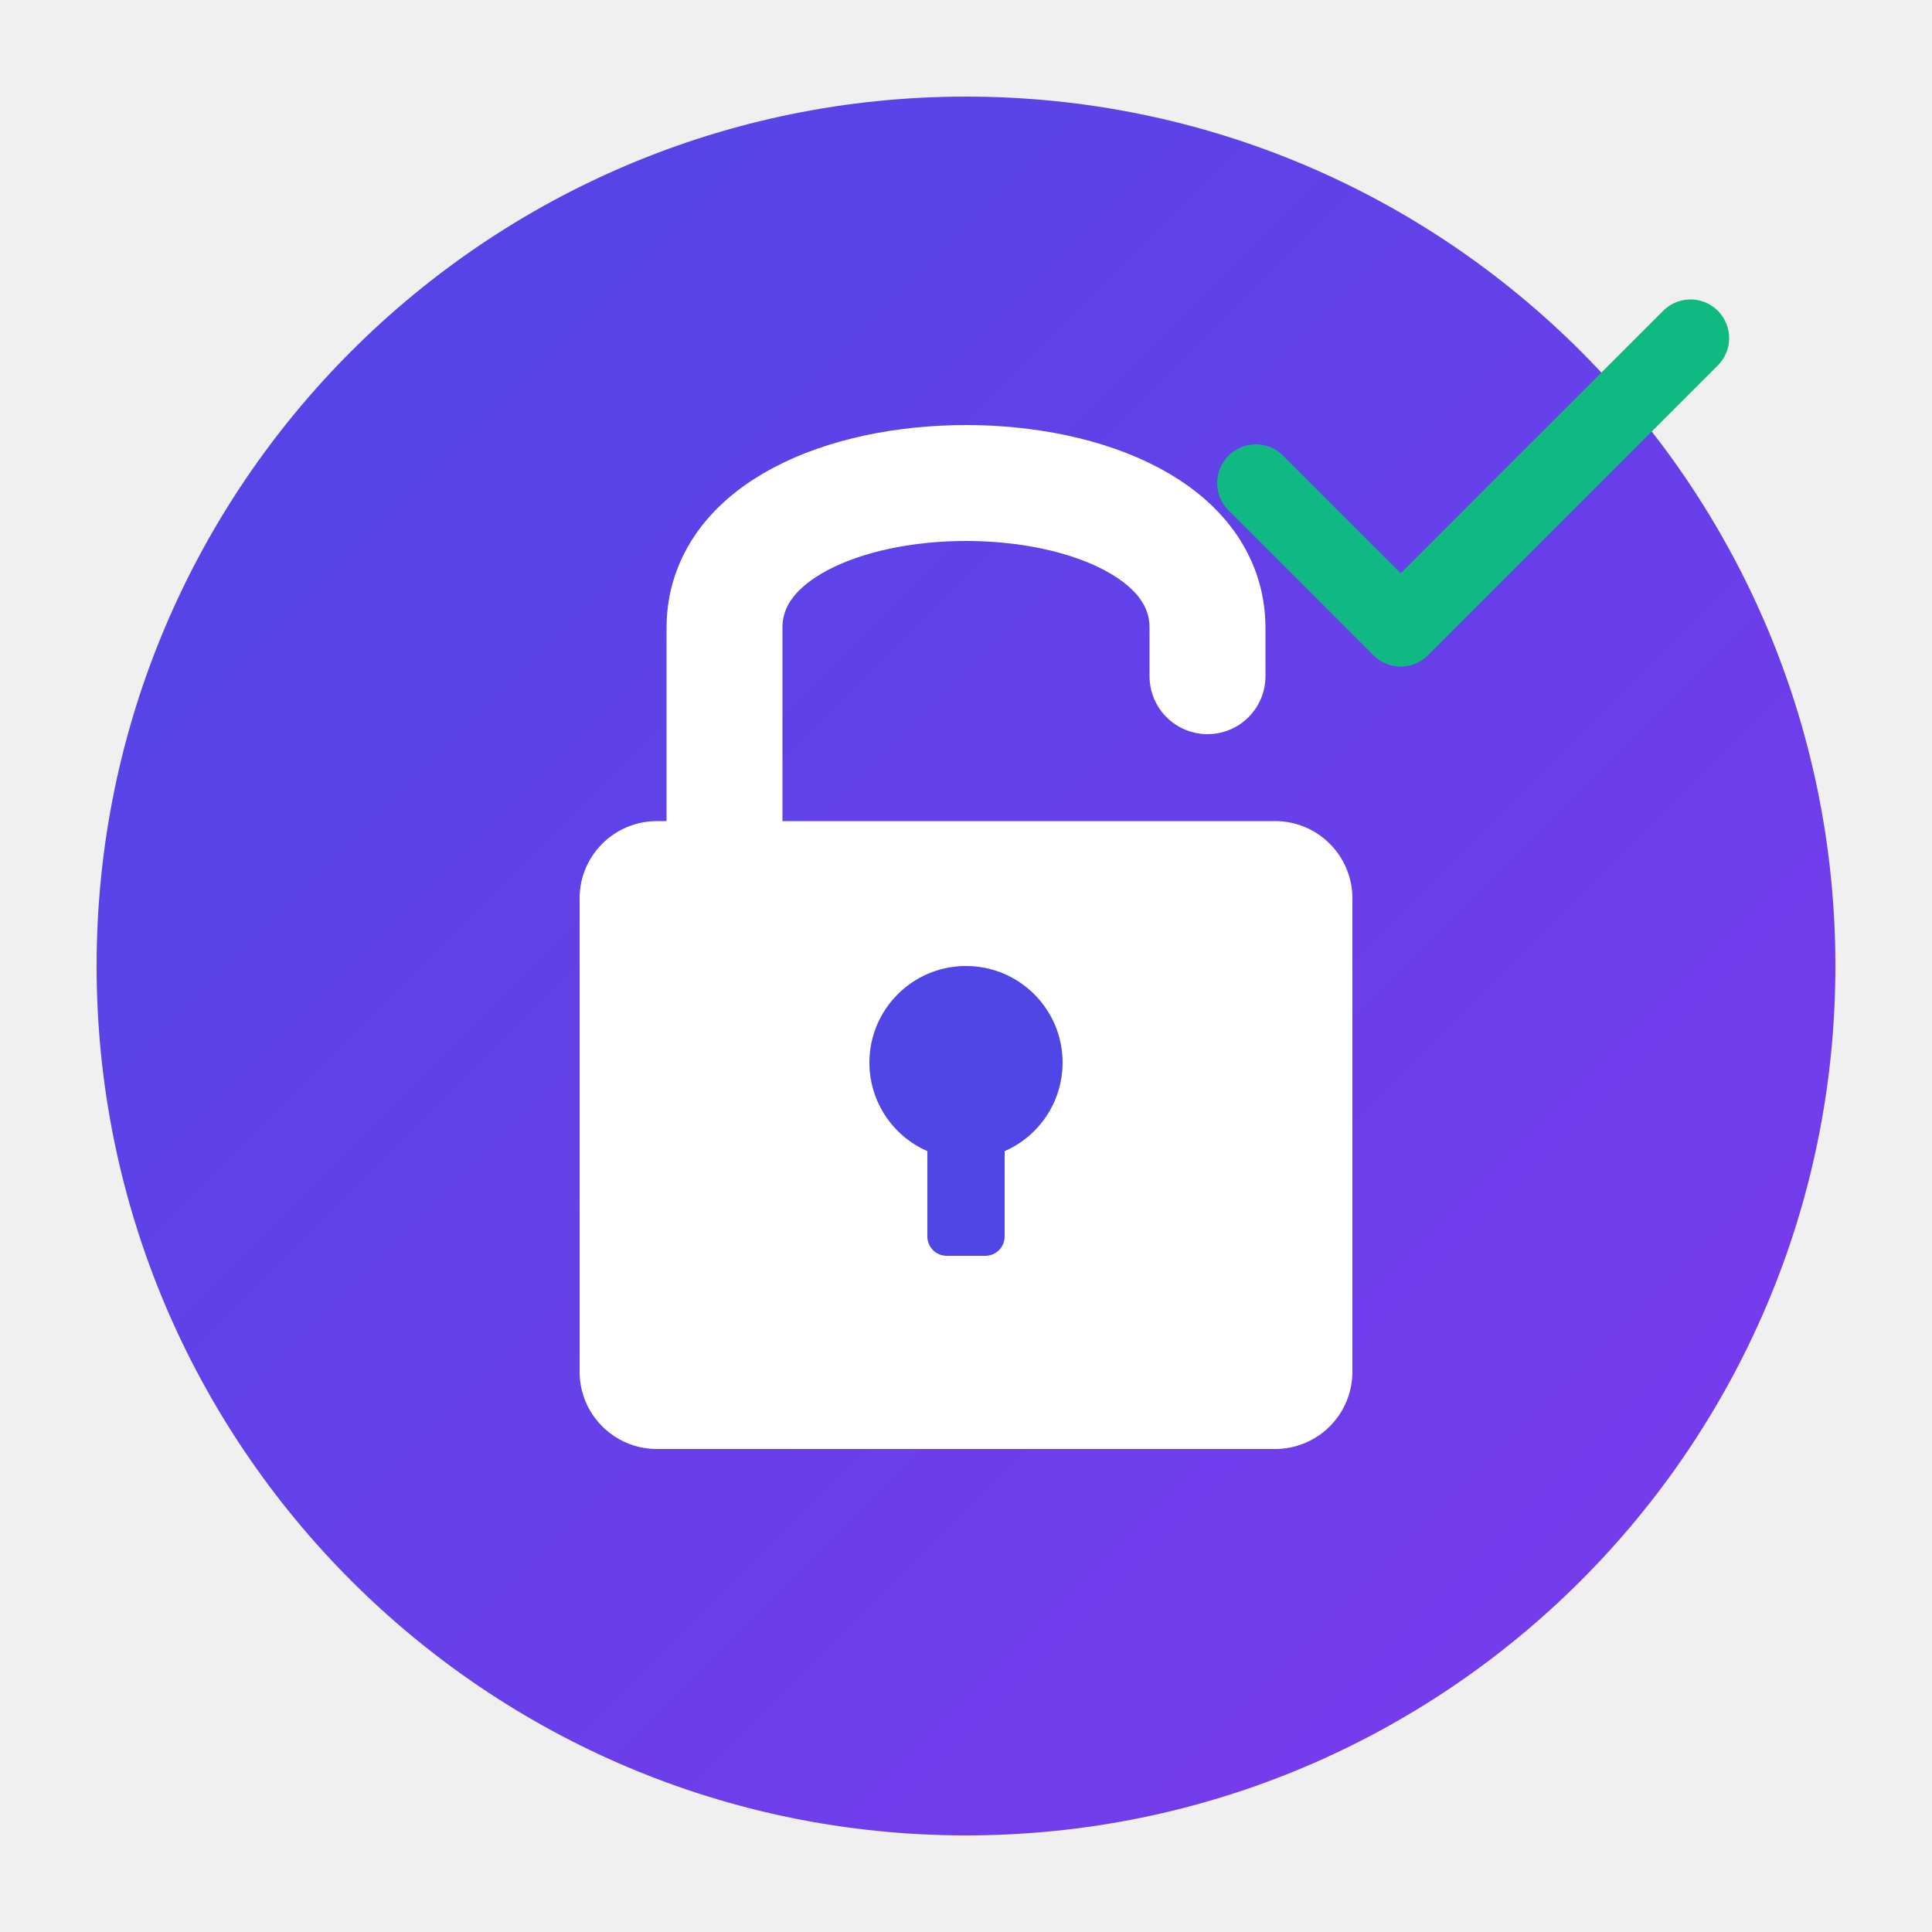
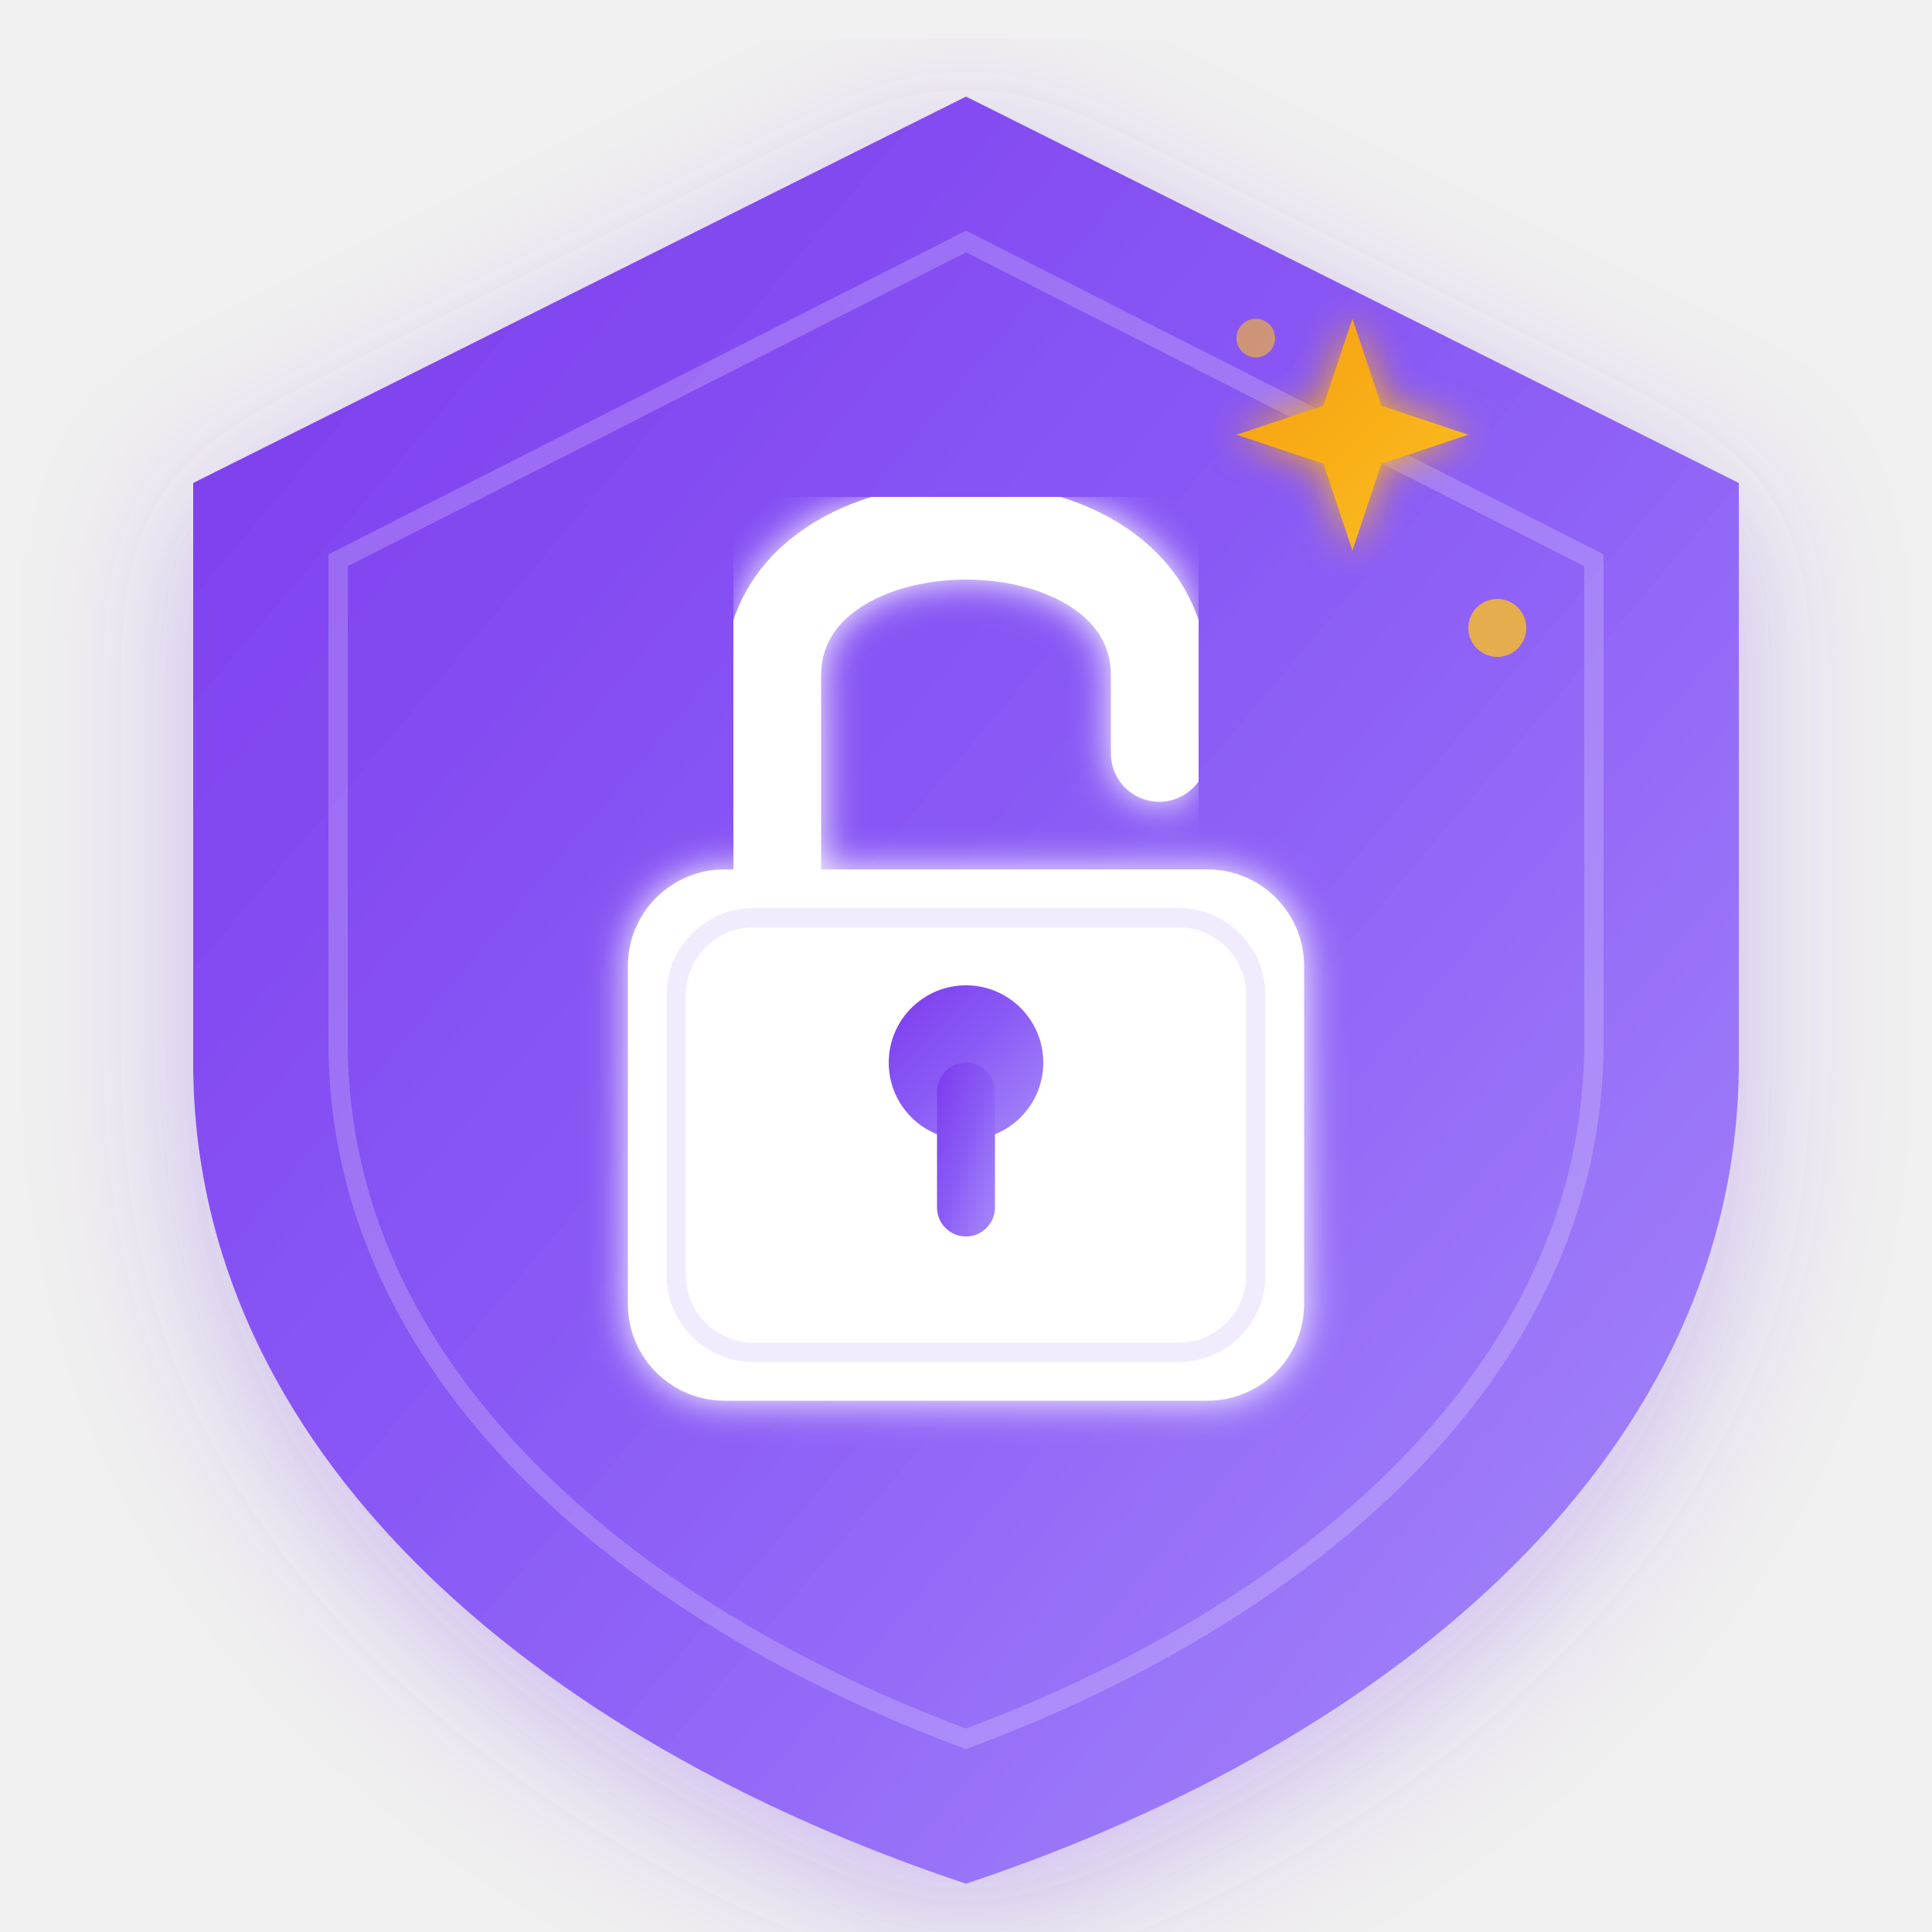
<svg xmlns="http://www.w3.org/2000/svg" width="200" height="200" viewBox="0 0 200 200">
  <defs>
-     <linearGradient id="bgGradient" x1="0%" y1="0%" x2="100%" y2="100%">
-       <stop offset="0%" style="stop-color:#4F46E5" />
-       <stop offset="100%" style="stop-color:#7C3AED" />
+     <linearGradient id="mainGradient" x1="0%" y1="0%" x2="100%" y2="100%">
+       <stop offset="0%" style="stop-color:#7C3AED" />
+       <stop offset="50%" style="stop-color:#8B5CF6" />
+       <stop offset="100%" style="stop-color:#A78BFA" />
    </linearGradient>
+     <linearGradient id="goldGradient" x1="0%" y1="0%" x2="100%" y2="100%">
+       <stop offset="0%" style="stop-color:#F59E0B" />
+       <stop offset="100%" style="stop-color:#FBBF24" />
+     </linearGradient>
+     <filter id="shadow" x="-20%" y="-20%" width="140%" height="140%">
+       <feDropShadow dx="0" dy="4" stdDeviation="8" flood-color="#7C3AED" flood-opacity="0.3" />
+     </filter>
+     <filter id="glow">
+       <feGaussianBlur stdDeviation="2" result="coloredBlur" />
+       <feMerge>
+         <feMergeNode in="coloredBlur" />
+         <feMergeNode in="SourceGraphic" />
+       </feMerge>
+     </filter>
  </defs>
-   <circle cx="100" cy="100" r="90" fill="url(#bgGradient)" />
-   <rect x="60" y="85" width="80" height="65" rx="8" fill="#FFFFFF" />
-   <path d="M75 85 L75 65 C75 45 125 45 125 65 L125 70" stroke="#FFFFFF" stroke-width="12" fill="none" stroke-linecap="round" />
-   <circle cx="100" cy="110" r="10" fill="#4F46E5" />
-   <rect x="96" y="110" width="8" height="20" rx="2" fill="#4F46E5" />
-   <path d="M130 50 L145 65 L175 35" stroke="#10B981" stroke-width="8" fill="none" stroke-linecap="round" stroke-linejoin="round" />
+   <path d="M100 10 L180 50 L180 110 C180 150 145 180 100 195 C55 180 20 150 20 110 L20 50 Z" fill="url(#mainGradient)" filter="url(#shadow)" />
+   <path d="M100 25 L165 58 L165 108 C165 142 135 167 100 180 C65 167 35 142 35 108 L35 58 Z" fill="none" stroke="rgba(255,255,255,0.2)" stroke-width="2" />
+   <rect x="65" y="90" width="70" height="55" rx="10" fill="#FFFFFF" filter="url(#glow)" />
+   <rect x="70" y="95" width="60" height="45" rx="8" fill="none" stroke="rgba(124,58,237,0.1)" stroke-width="2" />
+   <path d="M80 90 L80 70 C80 50 120 50 120 70 L120 78" stroke="#FFFFFF" stroke-width="10" fill="none" stroke-linecap="round" filter="url(#glow)" />
+   <circle cx="100" cy="110" r="8" fill="url(#mainGradient)" />
+   <rect x="97" y="110" width="6" height="18" rx="3" fill="url(#mainGradient)" />
+   <g transform="translate(140, 45)" filter="url(#glow)">
+     <path d="M0 -12 L3 -3 L12 0 L3 3 L0 12 L-3 3 L-12 0 L-3 -3 Z" fill="url(#goldGradient)" />
+   </g>
+   <circle cx="155" cy="65" r="3" fill="#FBBF24" opacity="0.8" />
+   <circle cx="130" cy="35" r="2" fill="#FBBF24" opacity="0.6" />
</svg>
